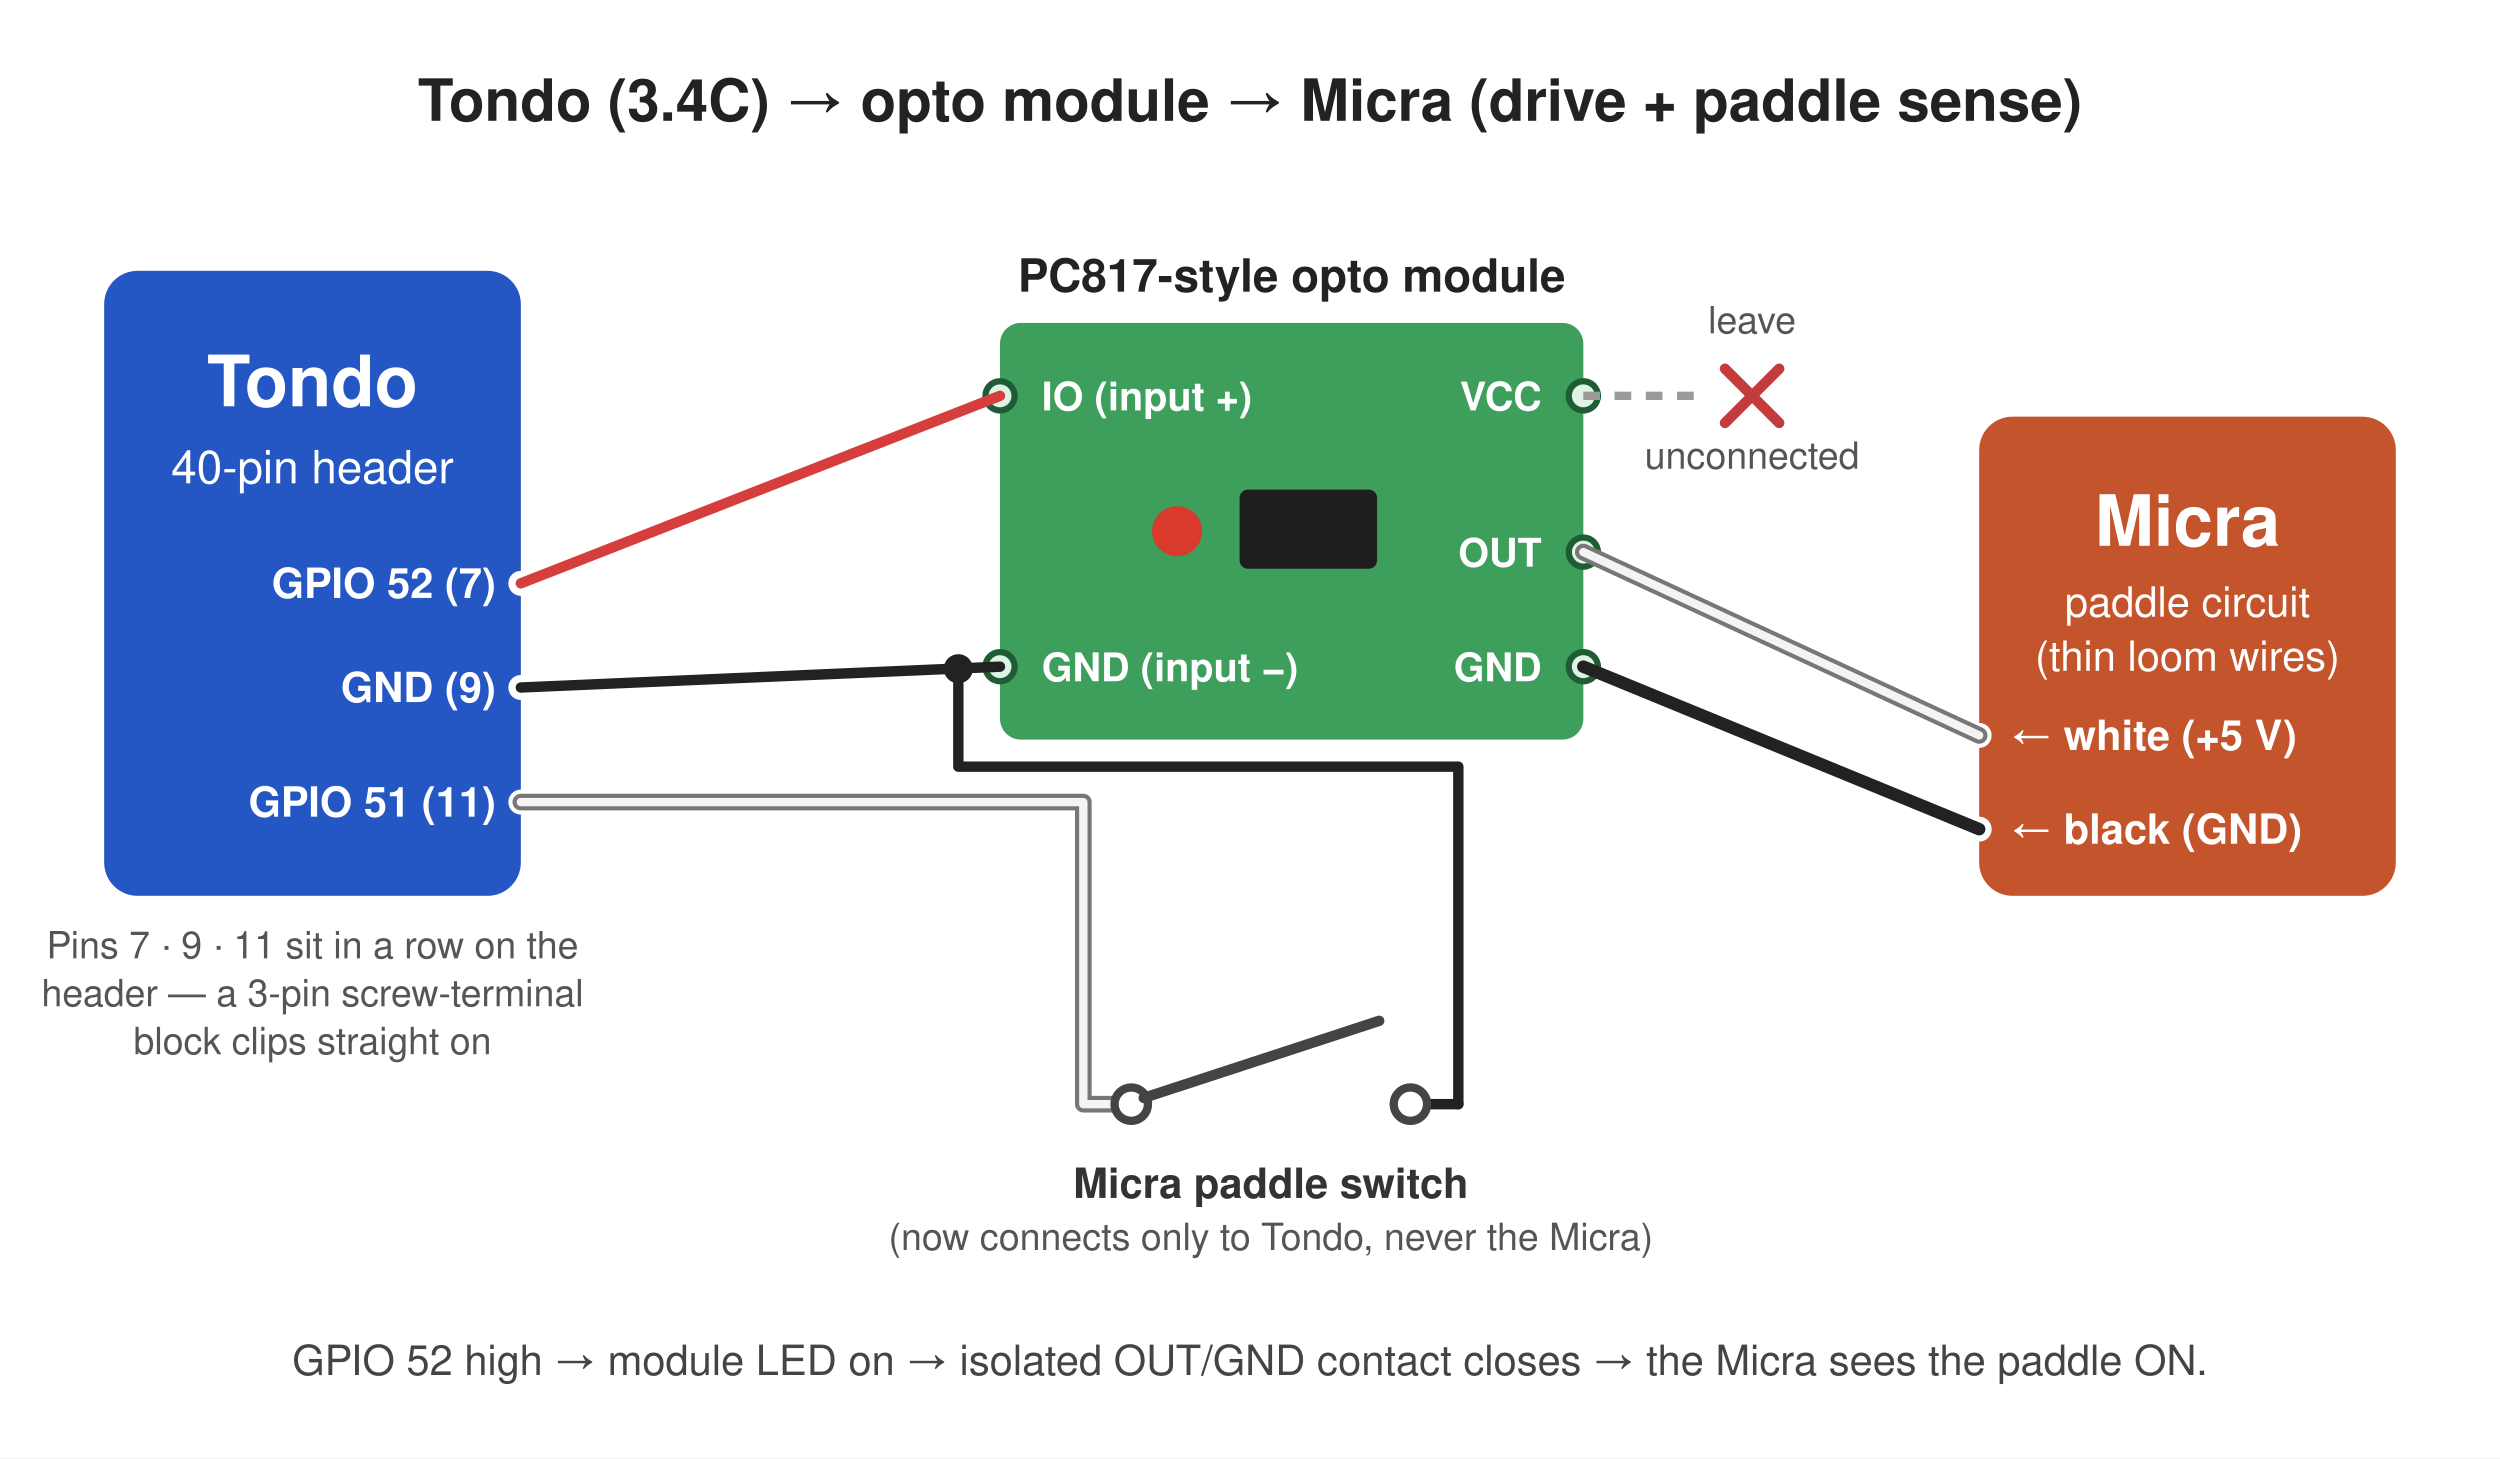
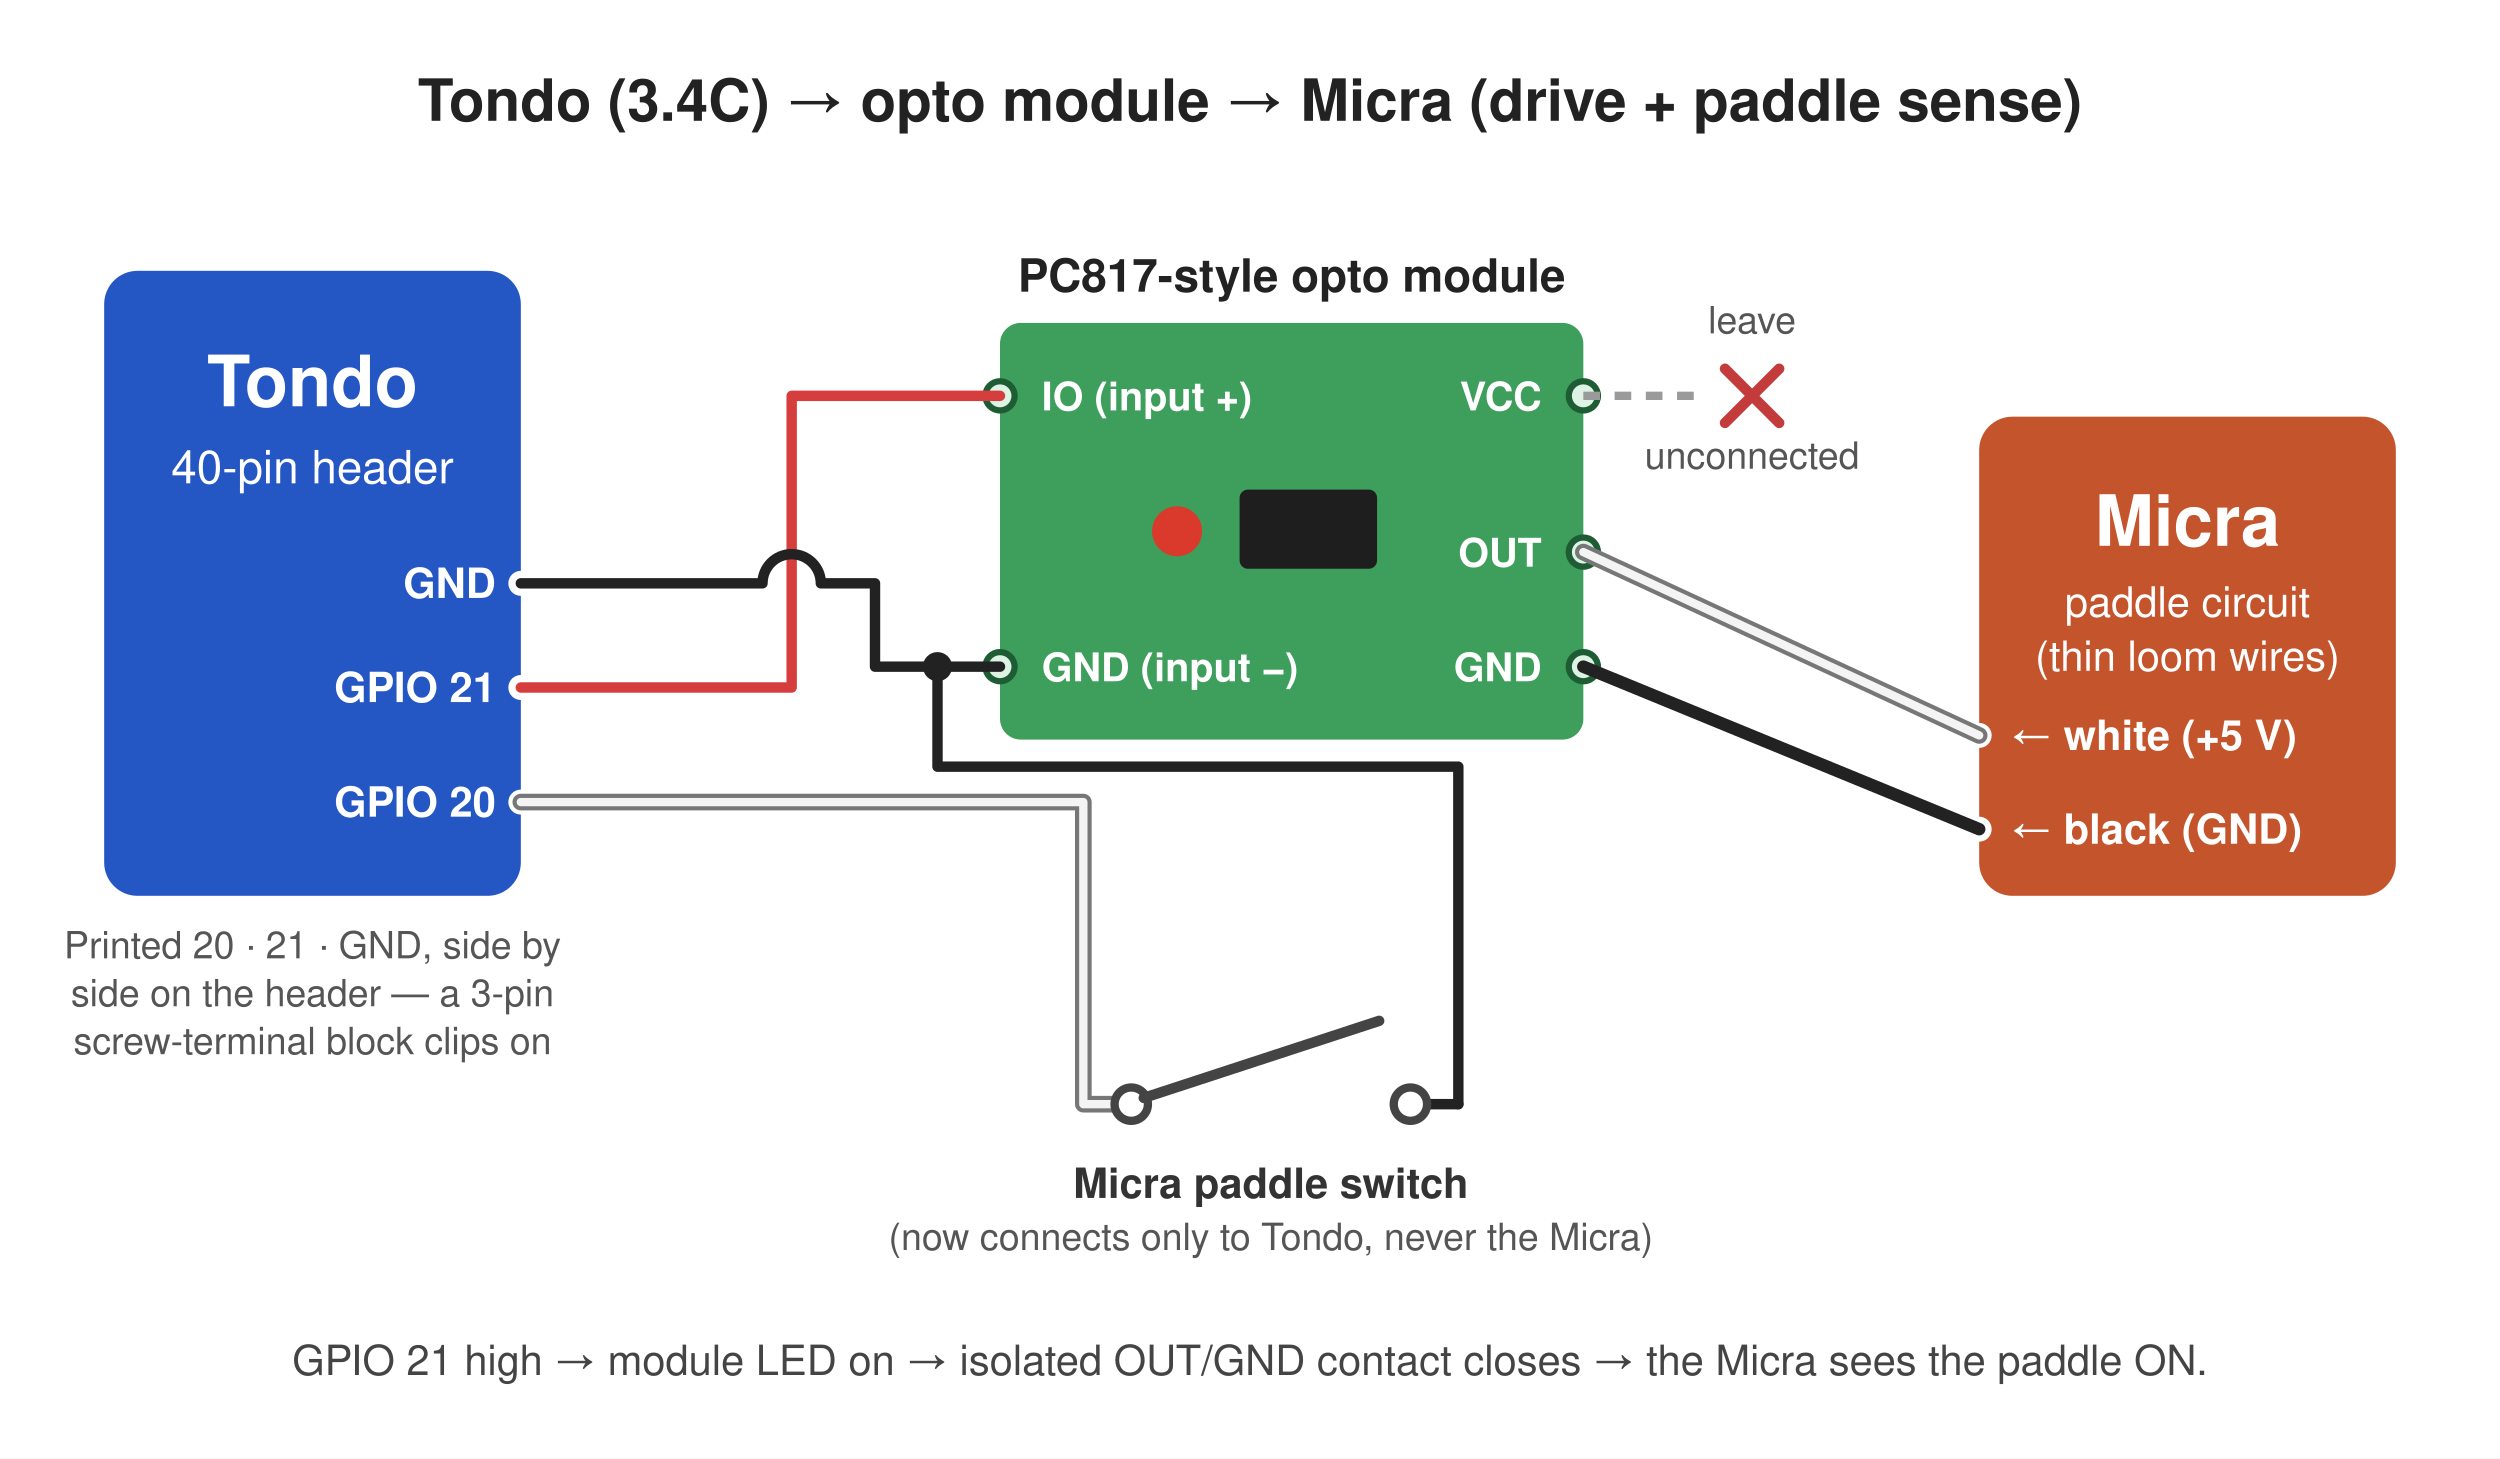
<svg xmlns="http://www.w3.org/2000/svg" width="1200" height="700" viewBox="0 0 1200 700" font-family="Helvetica, Arial, sans-serif">
  <rect x="0" y="0" width="1200" height="700" fill="#ffffff" />
  <text x="600" y="58" text-anchor="middle" font-size="28" font-weight="bold" fill="#222222">Tondo (3.4C) → opto module → Micra (drive + paddle sense)</text>
  <rect x="50" y="130" width="200" height="300" rx="16" fill="#2456C4" />
  <text x="150" y="195" text-anchor="middle" font-size="34" font-weight="bold" fill="#ffffff">Tondo</text>
  <text x="150" y="232" text-anchor="middle" font-size="22" fill="#ffffff">40-pin header</text>
-   <text x="238" y="287" text-anchor="end" font-size="20" font-weight="bold" fill="#ffffff">GPIO 52 (7)</text>
-   <text x="238" y="337" text-anchor="end" font-size="20" font-weight="bold" fill="#ffffff">GND (9)</text>
-   <text x="238" y="392" text-anchor="end" font-size="20" font-weight="bold" fill="#ffffff">GPIO 51 (11)</text>
+   <text x="238" y="287" text-anchor="end" font-size="20" font-weight="bold" fill="#ffffff">GND</text>
+   <text x="238" y="337" text-anchor="end" font-size="20" font-weight="bold" fill="#ffffff">GPIO 21</text>
+   <text x="238" y="392" text-anchor="end" font-size="20" font-weight="bold" fill="#ffffff">GPIO 20</text>
  <circle cx="250" cy="280" r="6" fill="#ffffff" />
  <circle cx="250" cy="330" r="6" fill="#ffffff" />
  <circle cx="250" cy="385" r="6" fill="#ffffff" />
-   <text x="150" y="460" text-anchor="middle" font-size="18" fill="#555555">Pins 7 · 9 · 11 sit in a row on the</text>
-   <text x="150" y="483" text-anchor="middle" font-size="18" fill="#555555">header — a 3-pin screw-terminal</text>
-   <text x="150" y="506" text-anchor="middle" font-size="18" fill="#555555">block clips straight on</text>
+   <text x="150" y="460" text-anchor="middle" font-size="18" fill="#555555">Printed 20 · 21 · GND, side by</text>
+   <text x="150" y="483" text-anchor="middle" font-size="18" fill="#555555">side on the header — a 3-pin</text>
+   <text x="150" y="506" text-anchor="middle" font-size="18" fill="#555555">screw-terminal block clips on</text>
  <text x="620" y="140" text-anchor="middle" font-size="22" font-weight="bold" fill="#222222">PC817-style opto module</text>
  <rect x="480" y="155" width="280" height="200" rx="10" fill="#3E9E5B" />
  <circle cx="565" cy="255" r="12" fill="#D93A2B" />
  <rect x="595" y="235" width="66" height="38" rx="4" fill="#1E1E1E" />
  <circle cx="480" cy="190" r="7" fill="#DDF3E4" stroke="#1E5C34" stroke-width="3" />
  <circle cx="480" cy="320" r="7" fill="#DDF3E4" stroke="#1E5C34" stroke-width="3" />
  <text x="500" y="197" font-size="19" font-weight="bold" fill="#ffffff">IO (input +)</text>
  <text x="500" y="327" font-size="19" font-weight="bold" fill="#ffffff">GND (input −)</text>
  <circle cx="760" cy="190" r="7" fill="#DDF3E4" stroke="#1E5C34" stroke-width="3" />
  <circle cx="760" cy="265" r="7" fill="#DDF3E4" stroke="#1E5C34" stroke-width="3" />
  <circle cx="760" cy="320" r="7" fill="#DDF3E4" stroke="#1E5C34" stroke-width="3" />
  <text x="740" y="197" text-anchor="end" font-size="19" font-weight="bold" fill="#ffffff">VCC</text>
  <text x="740" y="272" text-anchor="end" font-size="19" font-weight="bold" fill="#ffffff">OUT</text>
  <text x="740" y="327" text-anchor="end" font-size="19" font-weight="bold" fill="#ffffff">GND</text>
  <line x1="760" y1="190" x2="815" y2="190" stroke="#9A9A9A" stroke-width="4" stroke-dasharray="8,7" />
  <line x1="828" y1="177" x2="854" y2="203" stroke="#C43B3B" stroke-width="5" stroke-linecap="round" />
  <line x1="854" y1="177" x2="828" y2="203" stroke="#C43B3B" stroke-width="5" stroke-linecap="round" />
  <text x="841" y="160" text-anchor="middle" font-size="18" fill="#555555">leave</text>
  <text x="841" y="225" text-anchor="middle" font-size="18" fill="#555555">unconnected</text>
  <rect x="950" y="200" width="200" height="230" rx="16" fill="#C4542B" />
  <text x="1050" y="262" text-anchor="middle" font-size="34" font-weight="bold" fill="#ffffff">Micra</text>
  <text x="1050" y="296" text-anchor="middle" font-size="20" fill="#ffffff">paddle circuit</text>
  <text x="1050" y="322" text-anchor="middle" font-size="20" fill="#ffffff">(thin loom wires)</text>
  <text x="965" y="360" font-size="20" font-weight="bold" fill="#ffffff">← white (+5 V)</text>
  <text x="965" y="405" font-size="20" font-weight="bold" fill="#ffffff">← black (GND)</text>
  <circle cx="950" cy="353" r="6" fill="#ffffff" />
  <circle cx="950" cy="398" r="6" fill="#ffffff" />
-   <line x1="250" y1="330" x2="480" y2="320" stroke="#222222" stroke-width="5" stroke-linecap="round" />
-   <circle cx="460" cy="321" r="7" fill="#222222" />
-   <polyline points="460,321 460,368 700,368 700,530" fill="none" stroke="#222222" stroke-width="5" stroke-linecap="round" stroke-linejoin="round" />
-   <line x1="250" y1="280" x2="480" y2="190" stroke="#D63E3E" stroke-width="5" stroke-linecap="round" />
+   <polyline points="250,330 380,330 380,190 480,190" fill="none" stroke="#D63E3E" stroke-width="5" stroke-linecap="round" stroke-linejoin="round" />
+   <path d="M250,280 H366 A14,14 0 0 1 394,280 H420 V320 H480" fill="none" stroke="#222222" stroke-width="5" stroke-linecap="round" stroke-linejoin="round" />
+   <circle cx="450" cy="320" r="7" fill="#222222" />
+   <polyline points="450,320 450,368 700,368 700,530" fill="none" stroke="#222222" stroke-width="5" stroke-linecap="round" stroke-linejoin="round" />
  <line x1="760" y1="265" x2="950" y2="353" stroke="#777777" stroke-width="8" stroke-linecap="round" />
  <line x1="760" y1="265" x2="950" y2="353" stroke="#F4F4F4" stroke-width="4" stroke-linecap="round" />
  <line x1="760" y1="320" x2="950" y2="398" stroke="#222222" stroke-width="6" stroke-linecap="round" />
  <polyline points="250,385 520,385 520,530 535,530" fill="none" stroke="#777777" stroke-width="8" stroke-linecap="round" stroke-linejoin="round" />
  <polyline points="250,385 520,385 520,530 535,530" fill="none" stroke="#F4F4F4" stroke-width="4" stroke-linecap="round" stroke-linejoin="round" />
  <line x1="700" y1="530" x2="685" y2="530" stroke="#222222" stroke-width="5" stroke-linecap="round" />
  <circle cx="543" cy="530" r="8" fill="#ffffff" stroke="#444444" stroke-width="4" />
  <circle cx="677" cy="530" r="8" fill="#ffffff" stroke="#444444" stroke-width="4" />
  <line x1="549" y1="527" x2="662" y2="490" stroke="#444444" stroke-width="5" stroke-linecap="round" />
  <text x="610" y="575" text-anchor="middle" font-size="20" font-weight="bold" fill="#333333">Micra paddle switch</text>
  <text x="610" y="600" text-anchor="middle" font-size="18" fill="#555555">(now connects only to Tondo, never the Micra)</text>
-   <text x="600" y="660" text-anchor="middle" font-size="20" fill="#444444">GPIO 52 high → module LED on → isolated OUT/GND contact closes → the Micra sees the paddle ON.</text>
+   <text x="600" y="660" text-anchor="middle" font-size="20" fill="#444444">GPIO 21 high → module LED on → isolated OUT/GND contact closes → the Micra sees the paddle ON.</text>
</svg>
